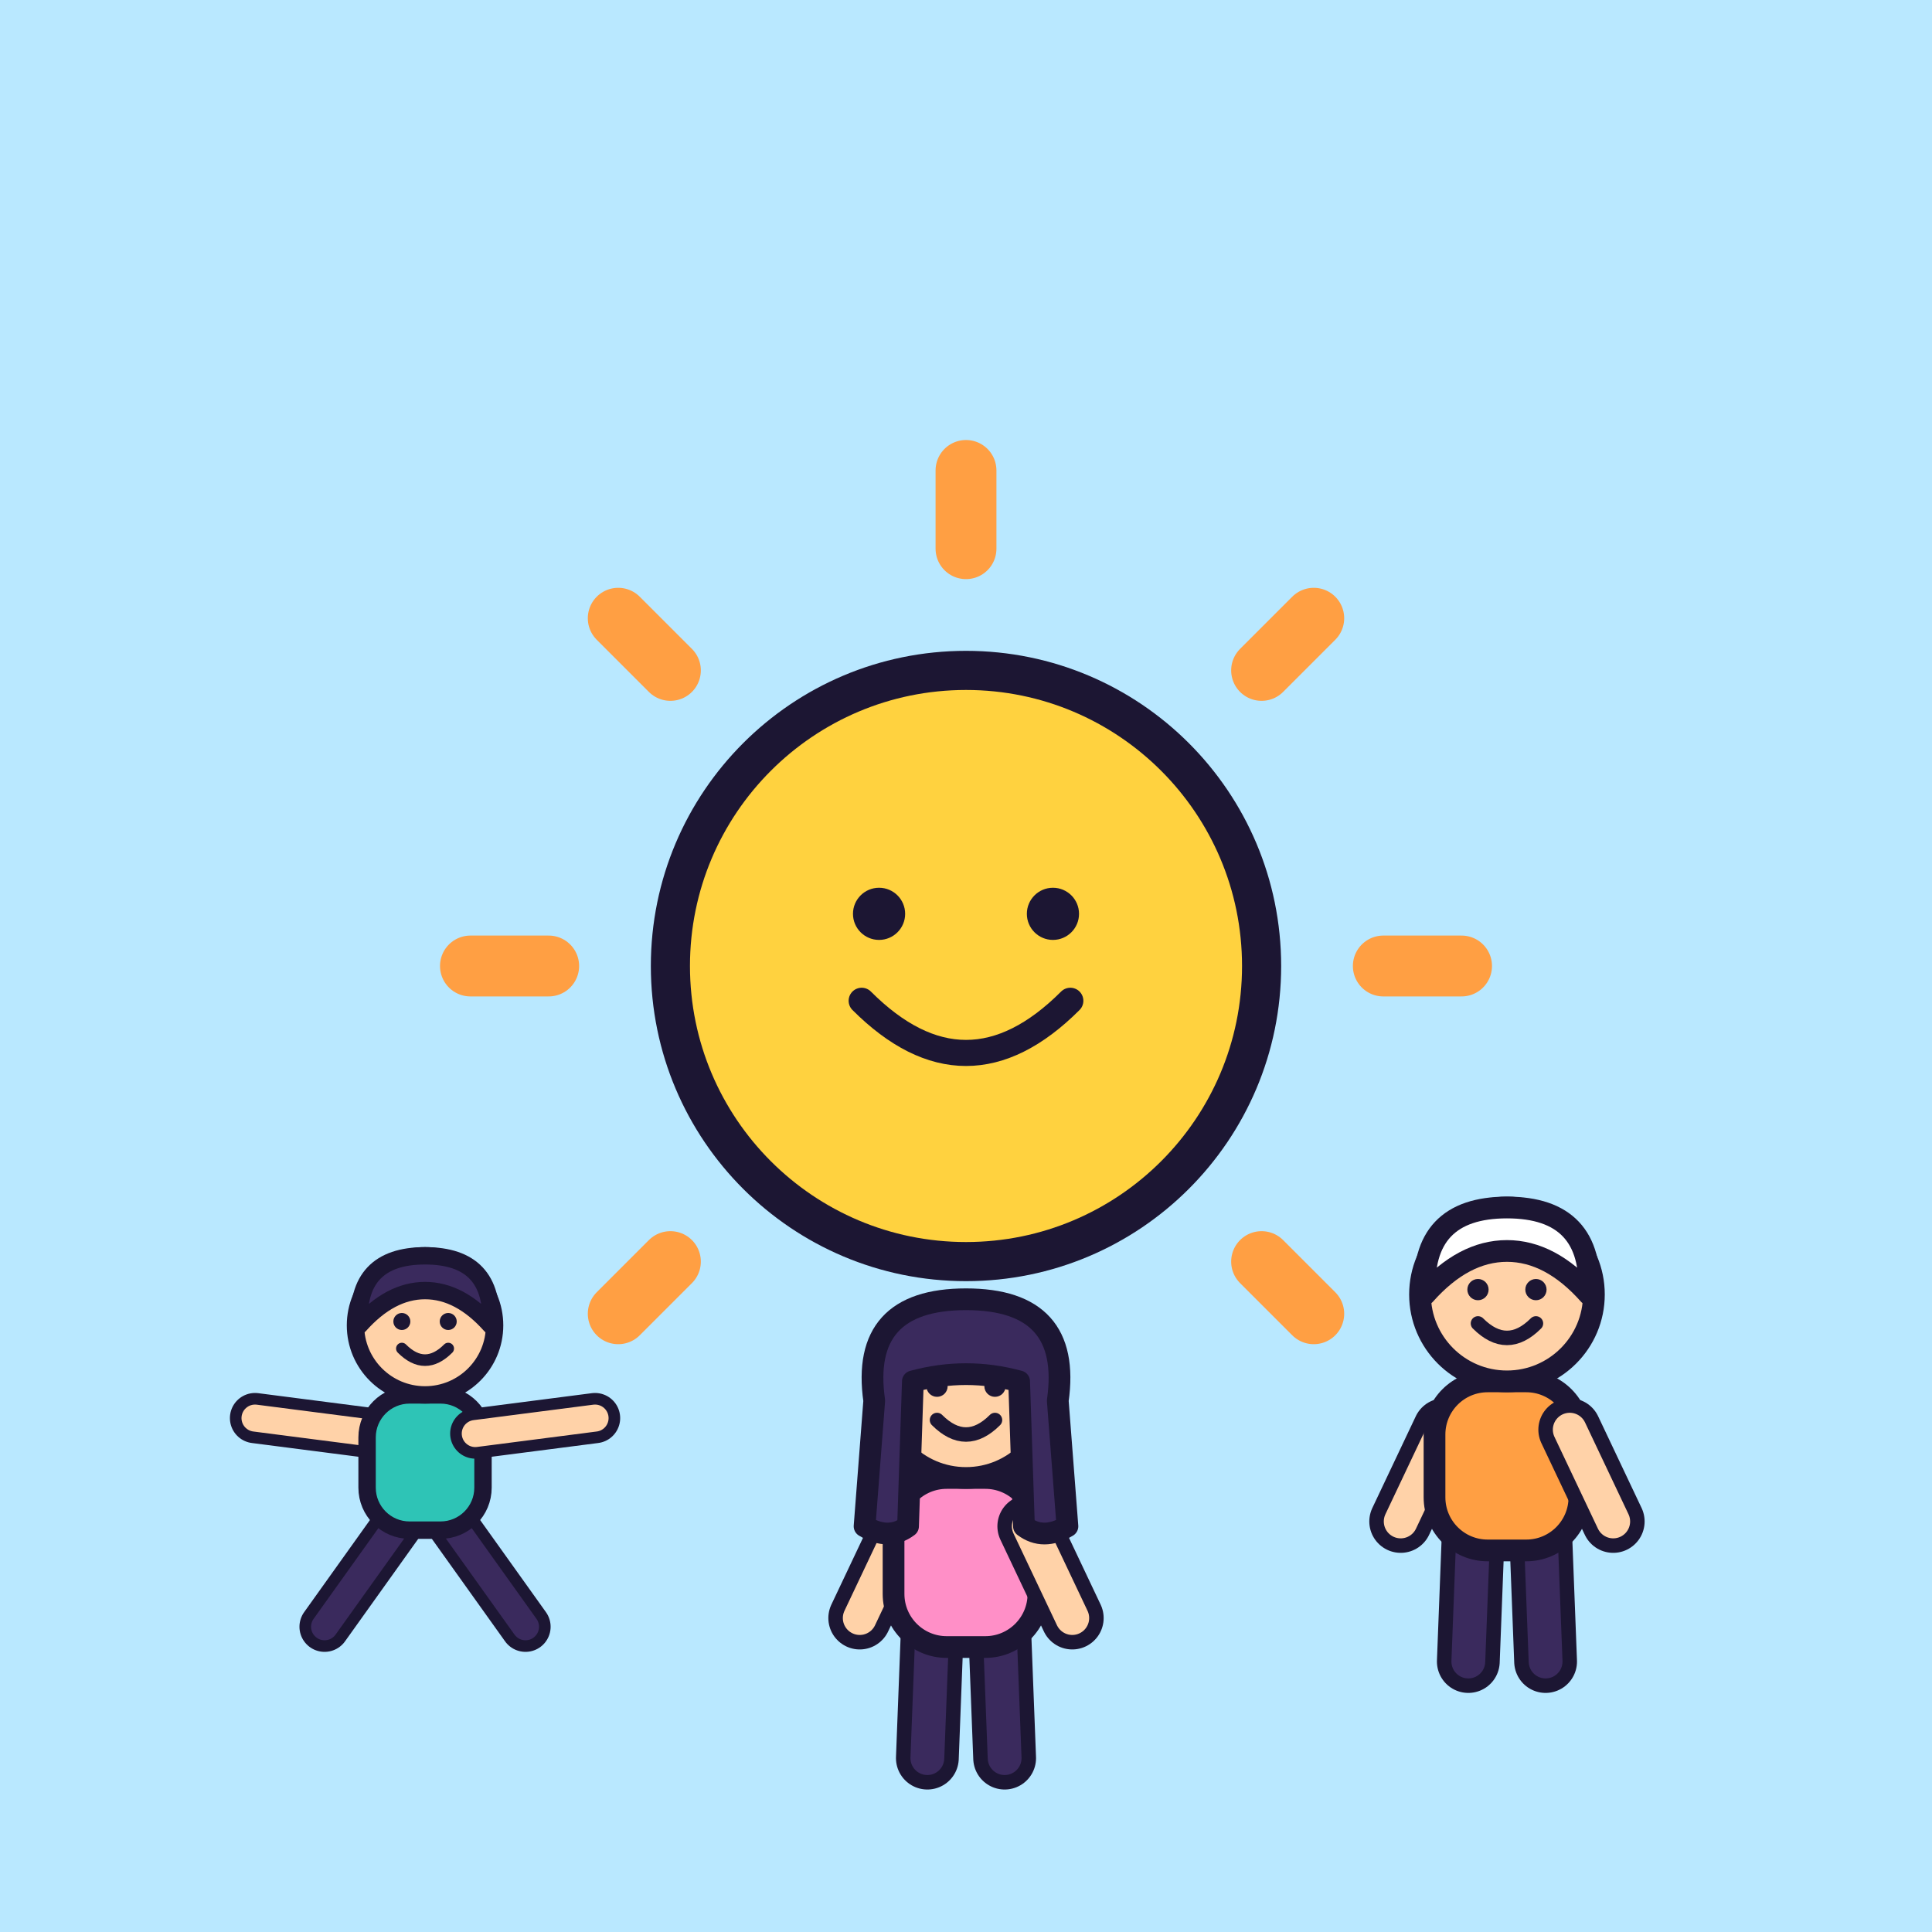
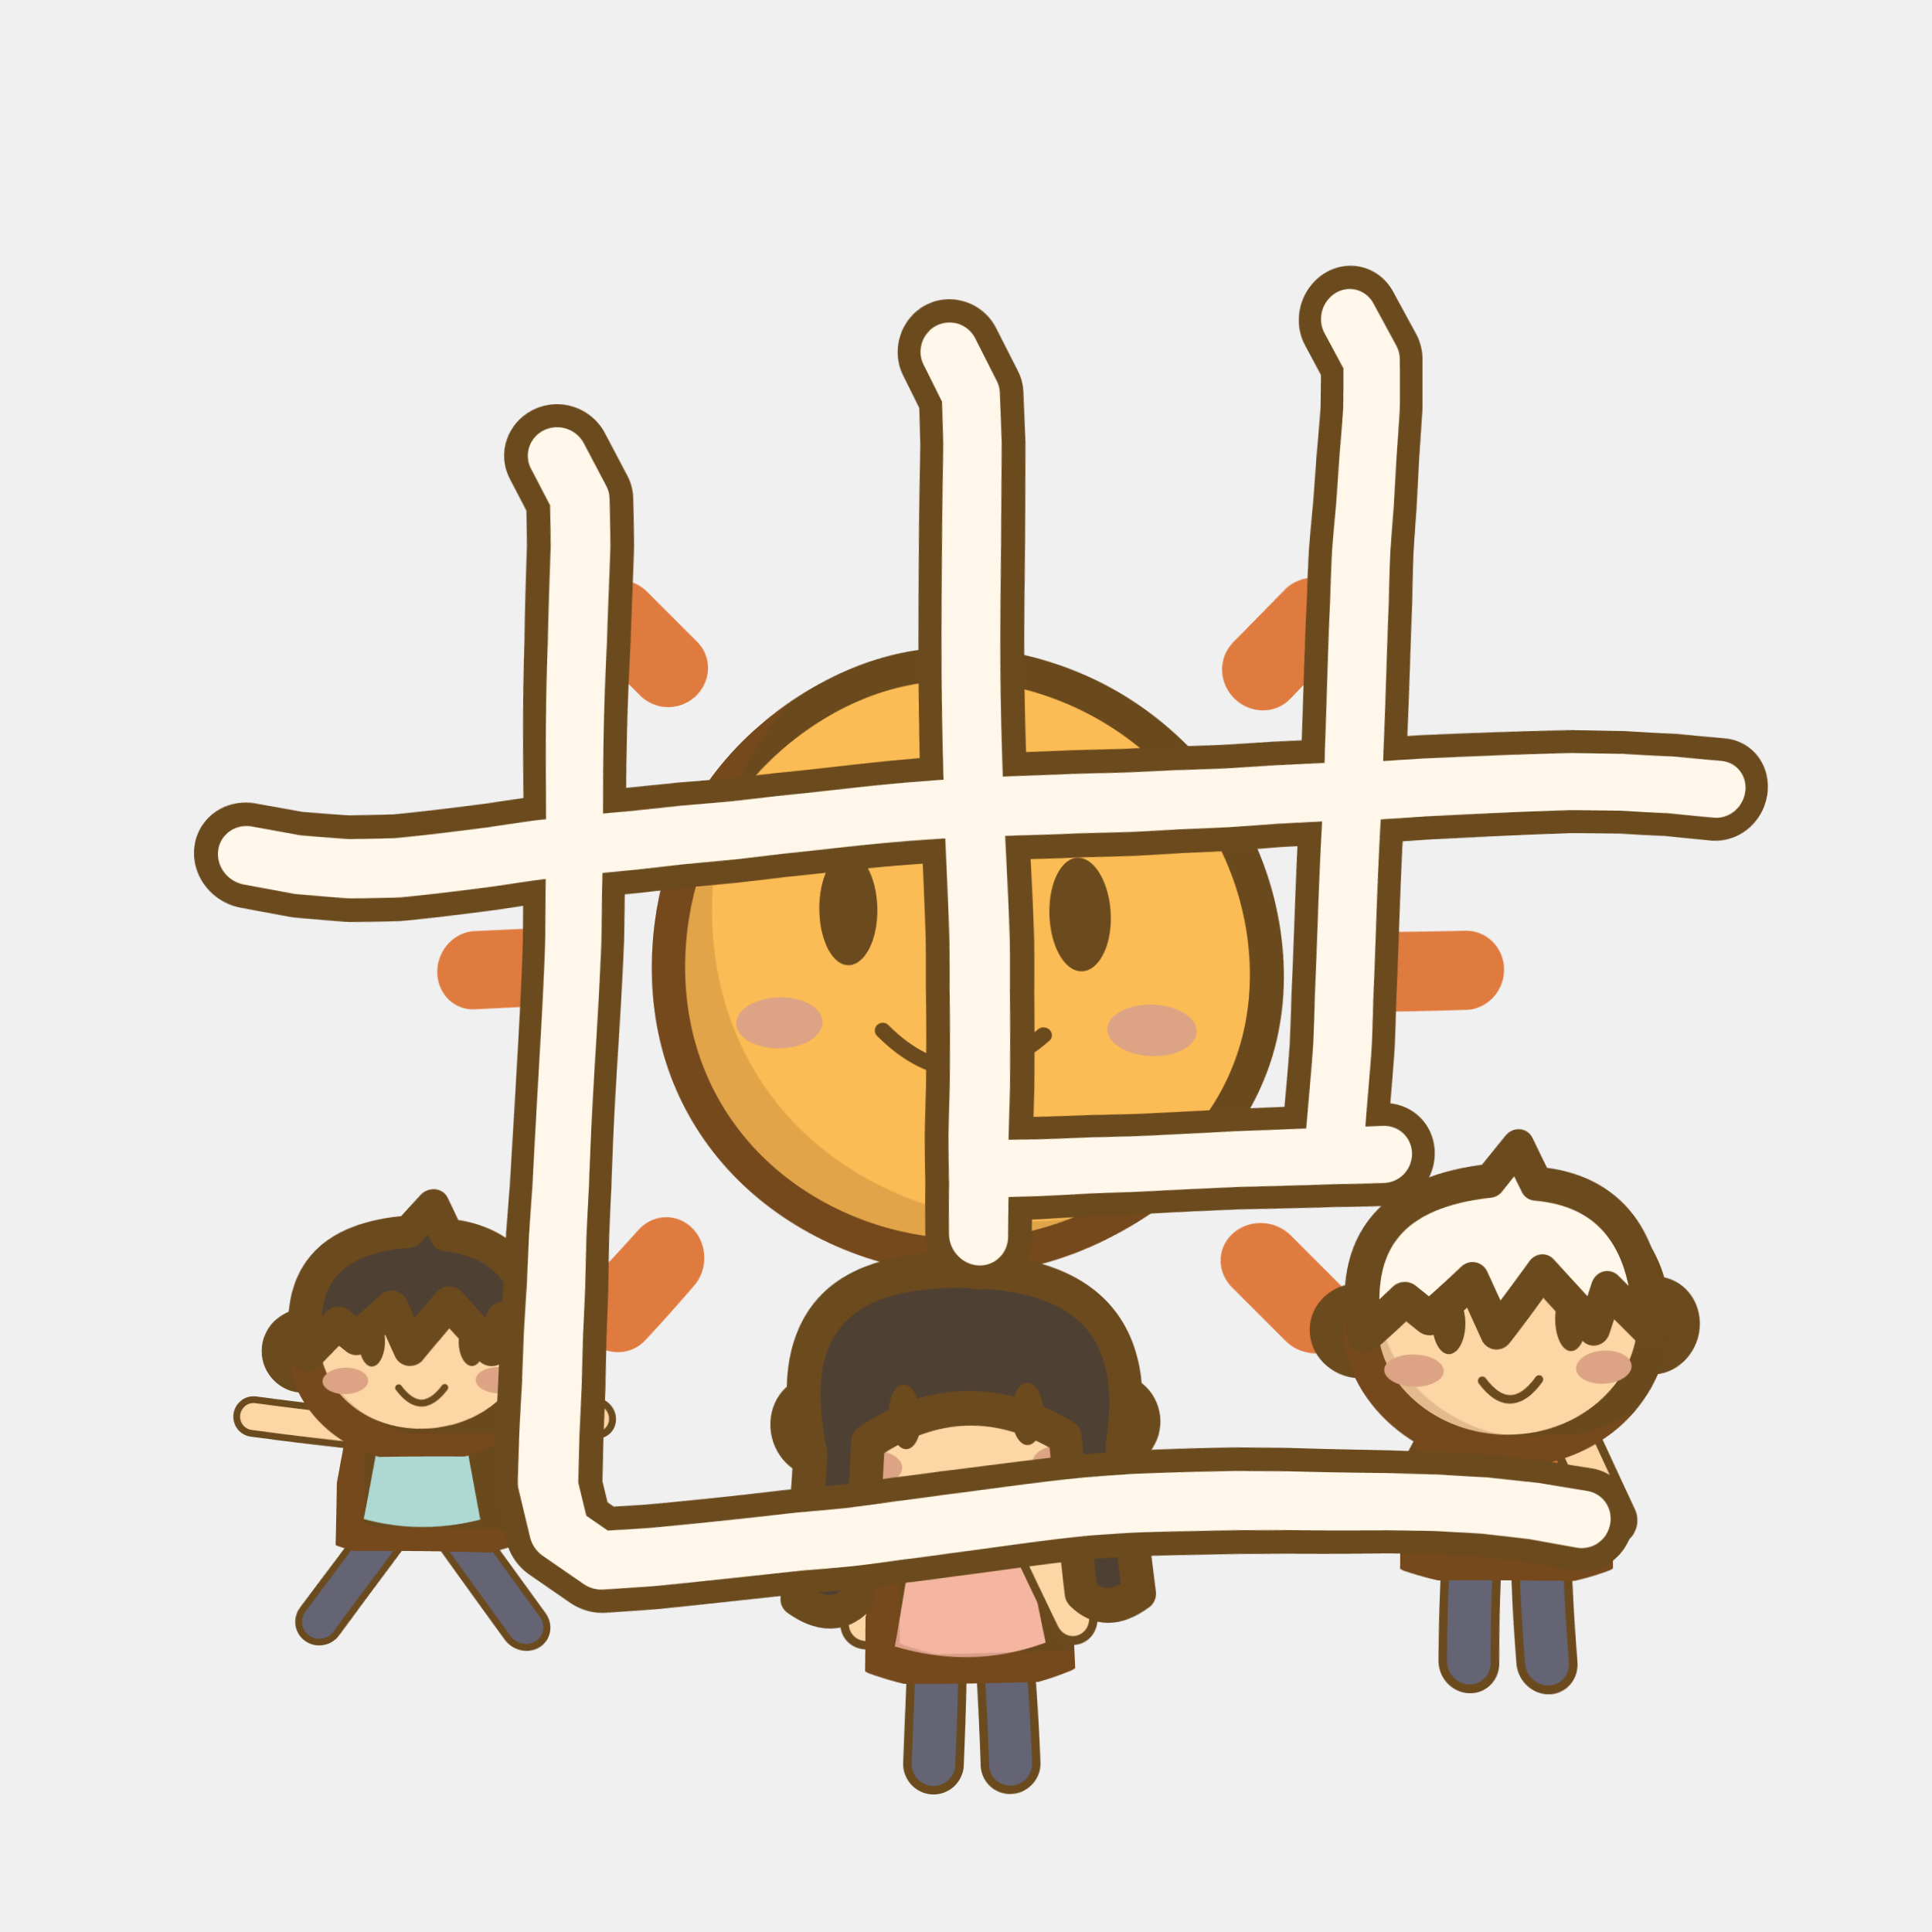
<svg xmlns="http://www.w3.org/2000/svg" viewBox="0 0 200 200">
-   <rect width="200" height="200" fill="#b9e8ff" stroke="none" />
-   <g stroke="#1c1633" stroke-width="4.5" stroke-linecap="round" stroke-linejoin="round" fill="none">
-     <g transform="translate(100 100) scale(.9 .9)">
-       <g fill="none" stroke="#ff9f43" stroke-width="7">
-         <path d="M0-48v-9M0 48v9M-48 0h-9M48 0h9M-34-34l-6-6M34-34l6-6M-34 34l-6 6M34 34l6 6" />
+   <defs>
+     <filter id="w" filterUnits="userSpaceOnUse" x="-20" y="-20" width="240" height="240">
+       <feTurbulence type="fractalNoise" baseFrequency=".018" numOctaves="2" seed="186" />
+       <feDisplacementMap in="SourceGraphic" scale="2.6" />
+     </filter>
+     <filter id="s" x="-5%" y="-5%" width="110%" height="110%">
+       <feOffset in="SourceAlpha" dx="7" dy="-6" result="o" />
+       <feComposite in="SourceAlpha" in2="o" operator="out" result="c" />
+       <feFlood flood-color="#8a4a20" flood-opacity=".3" />
+       <feComposite in2="c" operator="in" result="d" />
+       <feMerge>
+         <feMergeNode in="SourceGraphic" />
+         <feMergeNode in="d" />
+       </feMerge>
+     </filter>
+   </defs>
+   <g filter="url(#w)">
+     <g stroke="#6b4a1e" stroke-linecap="round" stroke-linejoin="round" fill="none">
+       <g transform="translate(100.0 100.0) scale(0.900 0.900)" stroke-width="3.89">
+         <g fill="none" stroke="#e07b3f" stroke-width="9">
+           <path d="M0-48v-9M0 48v9M-48 0h-9M48 0h9M-34-34l-6-6M34-34l6-6M-34 34l-6 6M34 34l6 6" />
+         </g>
+         <circle filter="url(#s)" r="34" fill="#fcbc54" />
+         <path d="M-9 8q9 9 18 0" fill="none" stroke-width="1.8" />
+         <ellipse cx="-13" cy="-6" rx="3.4" ry="6.4" fill="#6b4a1e" stroke="none" />
+         <ellipse cx="13" cy="-6" rx="3.4" ry="6.4" fill="#6b4a1e" stroke="none" />
+         <ellipse cx="-21" cy="7" rx="5" ry="3" fill="#dca484" stroke="none" />
+         <ellipse cx="21" cy="7" rx="5" ry="3" fill="#dca484" stroke="none" />
      </g>
-       <circle r="34" fill="#ffd23f" />
-       <path d="M-12 4q12 12 24 0" fill="none" stroke-width="3" />
-       <circle cx="-10" cy="-6" r="3" fill="#1c1633" stroke="none" />
-       <circle cx="10" cy="-6" r="3" fill="#1c1633" stroke="none" />
-     </g>
-     <g transform="translate(44 150) scale(.4 .4)">
-       <path d="M-6 18L-26 46" fill="none" stroke-width="13" />
-       <path d="M-6 18L-26 46" fill="none" stroke="#3a2a5d" stroke-width="7" />
-       <path d="M6 18L26 46" fill="none" stroke-width="13" />
-       <path d="M6 18L26 46" fill="none" stroke="#3a2a5d" stroke-width="7" />
-       <path d="M-13-4L-44-8" fill="none" stroke-width="13" />
-       <path d="M-13-4L-44-8" fill="none" stroke="#ffd2a8" stroke-width="7" />
-       <rect x="-15" y="-14" width="30" height="35" rx="11" fill="#2ec4b6" />
-       <path d="M13-4L44-8" fill="none" stroke-width="13" />
-       <path d="M13-4L44-8" fill="none" stroke="#ffd2a8" stroke-width="7" />
-       <circle cx="0" cy="-32" r="18" fill="#ffd2a8" />
-       <path d="M-17-32q-1-18 17-18t17 18q-8-9-17-9t-17 9z" fill="#3a2a5d" />
-       <circle cx="-6" cy="-33" r="2.2" fill="#1c1633" stroke="none" />
-       <circle cx="6" cy="-33" r="2.2" fill="#1c1633" stroke="none" />
-       <path d="M-6-26q6 6 12 0" fill="none" stroke-width="3" />
-     </g>
-     <g transform="translate(100 160) scale(.5 .5)">
-       <path d="M-7 18L-8 44" fill="none" stroke-width="13" />
-       <path d="M-7 18L-8 44" fill="none" stroke="#3a2a5d" stroke-width="7" />
-       <path d="M7 18L8 44" fill="none" stroke-width="13" />
-       <path d="M7 18L8 44" fill="none" stroke="#3a2a5d" stroke-width="7" />
-       <path d="M-13-4L-22 15" fill="none" stroke-width="13" />
-       <path d="M-13-4L-22 15" fill="none" stroke="#ffd2a8" stroke-width="7" />
-       <rect x="-15" y="-14" width="30" height="35" rx="11" fill="#ff8fc7" />
-       <path d="M13-4L22 15" fill="none" stroke-width="13" />
-       <path d="M13-4L22 15" fill="none" stroke="#ffd2a8" stroke-width="7" />
-       <circle cx="0" cy="-32" r="18" fill="#ffd2a8" />
-       <path d="M-19-30q-3-21 19-21t19 21l2 26q-5 3-9 0l-1-30q-11-3-22 0l-1 30q-4 3-9 0z" fill="#3a2a5d" />
-       <circle cx="-6" cy="-33" r="2.2" fill="#1c1633" stroke="none" />
-       <circle cx="6" cy="-33" r="2.2" fill="#1c1633" stroke="none" />
-       <path d="M-6-26q6 6 12 0" fill="none" stroke-width="3" />
-     </g>
-     <g transform="translate(156 150) scale(.5 .5)">
-       <path d="M-7 18L-8 44" fill="none" stroke-width="13" />
-       <path d="M-7 18L-8 44" fill="none" stroke="#3a2a5d" stroke-width="7" />
-       <path d="M7 18L8 44" fill="none" stroke-width="13" />
-       <path d="M7 18L8 44" fill="none" stroke="#3a2a5d" stroke-width="7" />
-       <path d="M-13-4L-22 15" fill="none" stroke-width="13" />
-       <path d="M-13-4L-22 15" fill="none" stroke="#ffd2a8" stroke-width="7" />
-       <rect x="-15" y="-14" width="30" height="35" rx="11" fill="#ff9f43" />
-       <path d="M13-4L22 15" fill="none" stroke-width="13" />
-       <path d="M13-4L22 15" fill="none" stroke="#ffd2a8" stroke-width="7" />
-       <circle cx="0" cy="-32" r="18" fill="#ffd2a8" />
-       <path d="M-17-32q-1-18 17-18t17 18q-8-9-17-9t-17 9z" fill="#ffffff" />
-       <circle cx="-6" cy="-33" r="2.2" fill="#1c1633" stroke="none" />
-       <circle cx="6" cy="-33" r="2.2" fill="#1c1633" stroke="none" />
-       <path d="M-6-26q6 6 12 0" fill="none" stroke-width="3" />
+       <g transform="translate(44.0 150.0) scale(0.400 0.400)" stroke-width="8.75">
+         <path d="M-6 18L-26 46" fill="none" stroke-width="12.5" />
+         <path d="M-6 18L-26 46" fill="none" stroke="#646474" stroke-width="9" />
+         <path d="M6 18L26 46" fill="none" stroke-width="12.5" />
+         <path d="M6 18L26 46" fill="none" stroke="#646474" stroke-width="9" />
+         <path d="M-13-4L-44-8" fill="none" stroke-width="10.5" />
+         <path d="M-13-4L-44-8" fill="none" stroke="#fcd6a4" stroke-width="7" />
+         <path filter="url(#s)" d="M-15-6q15-7 30 0l5 28q-20 7-40 0z" fill="#aed8d2" />
+         <path d="M13-4L44-8" fill="none" stroke-width="10.5" />
+         <path d="M13-4L44-8" fill="none" stroke="#fcd6a4" stroke-width="7" />
+         <circle cx="-31" cy="-25" r="6.5" fill="#fcd6a4" />
+         <circle cx="31" cy="-25" r="6.5" fill="#fcd6a4" />
+         <ellipse filter="url(#s)" cx="0" cy="-27" rx="31" ry="27" fill="#fcd6a4" />
+         <ellipse cx="-20" cy="-17" rx="6" ry="3.4" fill="#dca484" stroke="none" />
+         <ellipse cx="20" cy="-17" rx="6" ry="3.4" fill="#dca484" stroke="none" />
+         <path d="M-30-24q-5-30 26-32l6-7 4 8q24 3 24 31l-9-9-3 8-11-12-10 12-5-11-9 8-5-4z" fill="#4f4034" />
+         <ellipse cx="-13" cy="-27" rx="3.4" ry="6.4" fill="#6b4a1e" stroke="none" />
+         <ellipse cx="13" cy="-27" rx="3.4" ry="6.4" fill="#6b4a1e" stroke="none" />
+         <path d="M-6-15q6 8 12 0" fill="none" stroke-width="1.8" />
+       </g>
+       <g transform="translate(100.0 160.0) scale(0.500 0.500)" stroke-width="7.00">
+         <path d="M-7 18L-8 44" fill="none" stroke-width="12.5" />
+         <path d="M-7 18L-8 44" fill="none" stroke="#646474" stroke-width="9" />
+         <path d="M7 18L8 44" fill="none" stroke-width="12.5" />
+         <path d="M7 18L8 44" fill="none" stroke="#646474" stroke-width="9" />
+         <path d="M-13-4L-22 15" fill="none" stroke-width="10.5" />
+         <path d="M-13-4L-22 15" fill="none" stroke="#fcd6a4" stroke-width="7" />
+         <path filter="url(#s)" d="M-15-6q15-7 30 0l5 28q-20 7-40 0z" fill="#f4b6a0" />
+         <path d="M13-4L22 15" fill="none" stroke-width="10.5" />
+         <path d="M13-4L22 15" fill="none" stroke="#fcd6a4" stroke-width="7" />
+         <circle cx="-31" cy="-25" r="6.5" fill="#fcd6a4" />
+         <circle cx="31" cy="-25" r="6.5" fill="#fcd6a4" />
+         <ellipse filter="url(#s)" cx="0" cy="-27" rx="31" ry="27" fill="#fcd6a4" />
+         <ellipse cx="-20" cy="-17" rx="6" ry="3.4" fill="#dca484" stroke="none" />
+         <ellipse cx="20" cy="-17" rx="6" ry="3.4" fill="#dca484" stroke="none" />
+         <path d="M-33-20q-6-36 33-36t33 36l3 30q-7 5-12 0l-3-32q-21-13-42 0l-3 32q-5 5-12 0z" fill="#4f4034" />
+         <ellipse cx="-13" cy="-27" rx="3.4" ry="6.4" fill="#6b4a1e" stroke="none" />
+         <ellipse cx="13" cy="-27" rx="3.4" ry="6.4" fill="#6b4a1e" stroke="none" />
+         <path d="M-6-15q6 8 12 0" fill="none" stroke-width="1.8" />
+       </g>
+       <g transform="translate(156.0 150.0) scale(0.500 0.500)" stroke-width="7.00">
+         <path d="M-7 18L-8 44" fill="none" stroke-width="12.5" />
+         <path d="M-7 18L-8 44" fill="none" stroke="#646474" stroke-width="9" />
+         <path d="M7 18L8 44" fill="none" stroke-width="12.5" />
+         <path d="M7 18L8 44" fill="none" stroke="#646474" stroke-width="9" />
+         <path d="M-13-4L-22 15" fill="none" stroke-width="10.5" />
+         <path d="M-13-4L-22 15" fill="none" stroke="#fcd6a4" stroke-width="7" />
+         <path filter="url(#s)" d="M-15-6q15-7 30 0l5 28q-20 7-40 0z" fill="#e07b3f" />
+         <path d="M13-4L22 15" fill="none" stroke-width="10.5" />
+         <path d="M13-4L22 15" fill="none" stroke="#fcd6a4" stroke-width="7" />
+         <circle cx="-31" cy="-25" r="6.5" fill="#fcd6a4" />
+         <circle cx="31" cy="-25" r="6.5" fill="#fcd6a4" />
+         <ellipse filter="url(#s)" cx="0" cy="-27" rx="31" ry="27" fill="#fcd6a4" />
+         <ellipse cx="-20" cy="-17" rx="6" ry="3.4" fill="#dca484" stroke="none" />
+         <ellipse cx="20" cy="-17" rx="6" ry="3.4" fill="#dca484" stroke="none" />
+         <path d="M-30-24q-5-30 26-32l6-7 4 8q24 3 24 31l-9-9-3 8-11-12-10 12-5-11-9 8-5-4z" fill="#fff8ea" />
+         <ellipse cx="-13" cy="-27" rx="3.4" ry="6.4" fill="#6b4a1e" stroke="none" />
+         <ellipse cx="13" cy="-27" rx="3.4" ry="6.4" fill="#6b4a1e" stroke="none" />
+         <path d="M-6-15q6 8 12 0" fill="none" stroke-width="1.8" />
+       </g>
+       <g stroke-width="10.8">
+         <path transform="translate(6 6)" d="M19.4 82.3L24.4 83.1L29.5 83.4L34.6 83.3L39.6 82.9L44.7 82.5L49.7 82.0L54.8 81.6L59.9 81.2L65.0 80.7L70.1 80.3L75.2 79.8L80.3 79.4L85.3 79.0L90.4 78.6L95.5 78.2L100.5 77.8L105.6 77.4L110.7 77.1L115.7 76.7L120.8 76.4L125.9 76.0L131.0 75.7L136.1 75.5L141.2 75.2L146.3 75.0L151.3 74.8L156.4 74.6L161.5 74.6L166.6 74.9L171.6 75.5" />
+         <path transform="translate(6 6)" d="M92.1 30.2L94.4 34.7L94.7 39.9L94.8 45.1L94.9 50.2L95.0 55.4L95.1 60.5L95.2 65.8L95.3 70.8L95.4 75.9L95.5 81.2L95.6 86.3L95.7 91.5L95.7 96.7L95.8 101.8L95.9 107.0L95.9 112.2L96.0 117.3L95.9 122.5" />
+         <path transform="translate(6 6)" d="M133.4 26.7L135.8 31.1L135.8 36.1L135.5 41.2L135.3 46.3L135.0 51.2L134.8 56.3L134.5 61.3L134.2 66.3L133.9 71.4L133.7 76.5L133.4 81.5L133.1 86.5L132.8 91.5L132.5 96.6L132.3 101.7L132.0 106.6L131.7 111.7" />
+         <path transform="translate(6 6)" d="M97.0 115.6L102.0 115.3L107.0 114.9L111.9 114.6L116.8 114.2L121.8 113.8L126.8 113.5L131.7 113.2L136.7 113.0" />
+         <path transform="translate(6 6)" d="M51.5 41.0L53.8 45.4L54.0 50.5L54.0 55.7L54.0 60.8L53.9 65.9L53.8 71.0L53.7 76.1L53.6 81.1L53.4 86.4L53.3 91.5L53.1 96.6L52.9 101.6L52.7 106.7L52.5 111.9L52.3 117.1L52.0 122.2L51.8 127.3L51.5 132.3L51.3 137.5L51.0 142.6L50.8 147.7L51.9 152.6L55.9 155.3L61.1 154.8L66.1 154.2L71.2 153.6L76.2 153.0L81.4 152.5L86.4 151.9L91.6 151.4L96.6 151.0L101.7 150.6L106.8 150.2L111.8 149.9L117.0 149.7L122.2 149.5L127.3 149.4L132.4 149.4L137.5 149.4L142.6 149.5L147.7 149.8L152.8 150.4L157.8 151.3" />
+       </g>
+       <g stroke="#fff8ea" stroke-width="6">
+         <path transform="translate(6 6)" d="M19.4 82.3L24.4 83.1L29.5 83.4L34.6 83.3L39.6 82.9L44.7 82.5L49.7 82.0L54.8 81.6L59.9 81.2L65.0 80.7L70.1 80.3L75.2 79.8L80.3 79.4L85.3 79.0L90.4 78.6L95.5 78.2L100.5 77.8L105.6 77.4L110.7 77.1L115.7 76.7L120.8 76.4L125.9 76.0L131.0 75.7L136.1 75.5L141.2 75.2L146.3 75.0L151.3 74.8L156.4 74.6L161.5 74.6L166.6 74.9L171.6 75.5" />
+         <path transform="translate(6 6)" d="M92.1 30.2L94.4 34.7L94.7 39.9L94.8 45.1L94.9 50.2L95.0 55.4L95.1 60.5L95.2 65.8L95.3 70.8L95.4 75.9L95.5 81.2L95.6 86.3L95.7 91.5L95.7 96.7L95.8 101.8L95.9 107.0L95.9 112.2L96.0 117.3L95.9 122.5" />
+         <path transform="translate(6 6)" d="M133.4 26.7L135.8 31.1L135.8 36.1L135.5 41.2L135.3 46.3L135.0 51.2L134.8 56.3L134.5 61.3L134.2 66.3L133.9 71.4L133.7 76.5L133.4 81.5L133.1 86.5L132.8 91.5L132.5 96.6L132.3 101.7L132.0 106.6L131.7 111.7" />
+         <path transform="translate(6 6)" d="M97.0 115.6L102.0 115.3L107.0 114.9L111.9 114.6L116.8 114.2L121.8 113.8L126.8 113.5L131.7 113.2L136.7 113.0" />
+         <path transform="translate(6 6)" d="M51.5 41.0L53.8 45.4L54.0 50.5L54.0 55.7L54.0 60.8L53.9 65.9L53.8 71.0L53.7 76.1L53.6 81.1L53.4 86.4L53.3 91.5L53.1 96.6L52.9 101.6L52.7 106.7L52.5 111.9L52.3 117.1L52.0 122.2L51.8 127.3L51.5 132.3L51.3 137.5L51.0 142.6L50.8 147.7L51.9 152.6L55.9 155.3L61.1 154.8L66.1 154.2L71.2 153.6L76.2 153.0L81.4 152.5L86.4 151.9L91.6 151.4L96.6 151.0L101.7 150.6L106.8 150.2L111.8 149.9L117.0 149.7L122.2 149.5L127.3 149.4L132.4 149.4L137.5 149.4L142.6 149.5L147.7 149.8L152.8 150.4L157.8 151.3" />
+       </g>
    </g>
  </g>
</svg>
